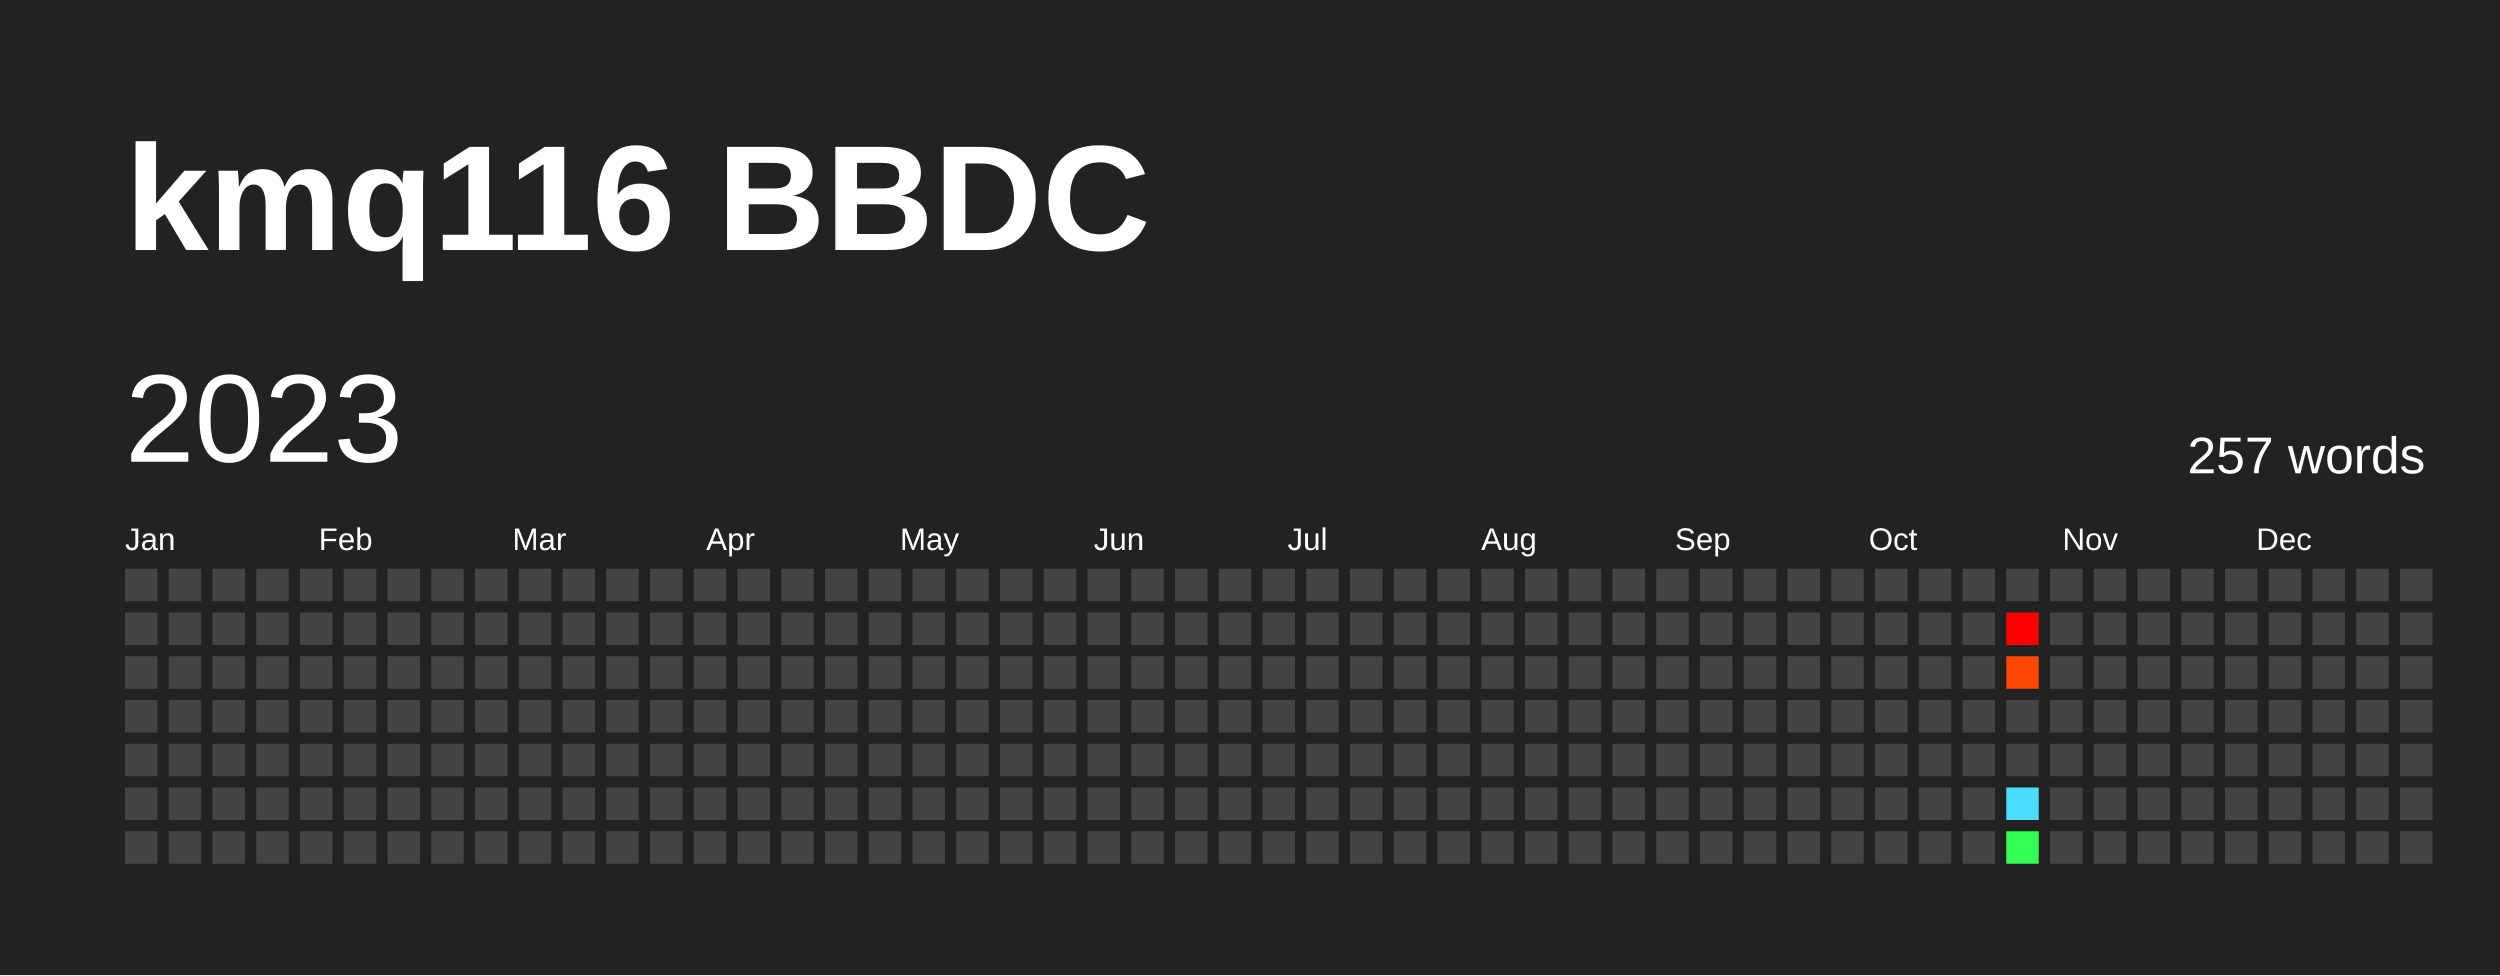
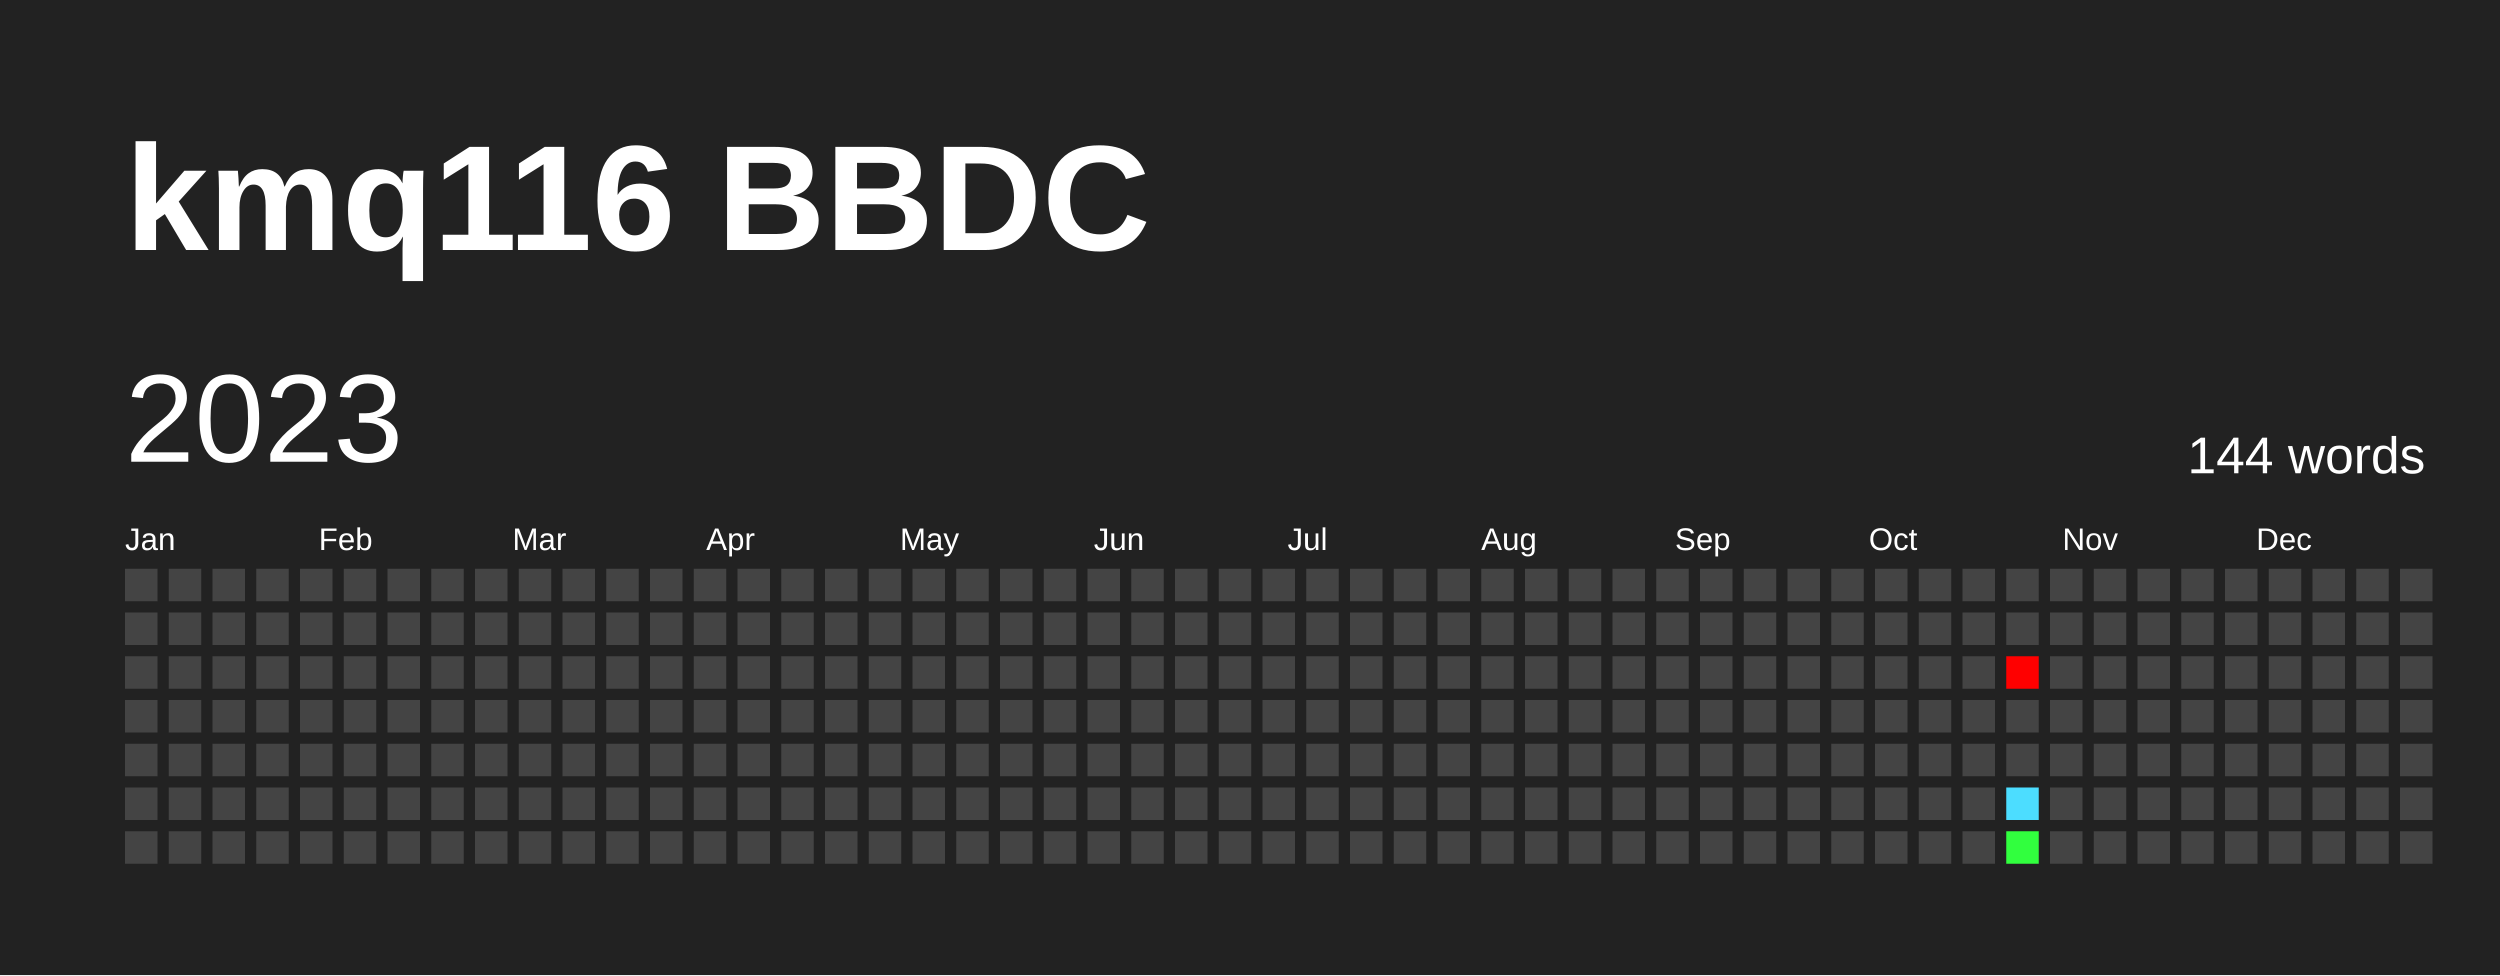
<svg xmlns="http://www.w3.org/2000/svg" baseProfile="full" height="78mm" version="1.1" viewBox="0,0,200,78" width="200mm">
  <defs />
  <rect fill="#222222" height="78" width="200" x="0" y="0" />
  <text fill="#FFFFFF" style="font-size:12px; font-family:Arial; font-weight:bold;" x="10" y="20">kmq116 BBDC</text>
  <text dominant-baseline="hanging" fill="#FFFFFF" style="font-size:10.0px; font-family:Arial;" x="10" y="30">2023</text>
-   <text dominant-baseline="hanging" fill="#FFFFFF" style="font-size:4.125px; font-family:Arial;" x="175" y="35">257 words</text>
+   <text dominant-baseline="hanging" fill="#FFFFFF" style="font-size:4.125px; font-family:Arial;" x="175" y="35">144 words</text>
  <text fill="#FFFFFF" style="font-size:2.5px; font-family:Arial" x="10.0" y="44">Jan</text>
  <text fill="#FFFFFF" style="font-size:2.5px; font-family:Arial" x="25.5" y="44">Feb</text>
  <text fill="#FFFFFF" style="font-size:2.5px; font-family:Arial" x="41.0" y="44">Mar</text>
  <text fill="#FFFFFF" style="font-size:2.5px; font-family:Arial" x="56.5" y="44">Apr</text>
  <text fill="#FFFFFF" style="font-size:2.5px; font-family:Arial" x="72.0" y="44">May</text>
  <text fill="#FFFFFF" style="font-size:2.5px; font-family:Arial" x="87.5" y="44">Jun</text>
  <text fill="#FFFFFF" style="font-size:2.5px; font-family:Arial" x="103.0" y="44">Jul</text>
  <text fill="#FFFFFF" style="font-size:2.5px; font-family:Arial" x="118.5" y="44">Aug</text>
  <text fill="#FFFFFF" style="font-size:2.5px; font-family:Arial" x="134.0" y="44">Sep</text>
  <text fill="#FFFFFF" style="font-size:2.5px; font-family:Arial" x="149.5" y="44">Oct</text>
  <text fill="#FFFFFF" style="font-size:2.5px; font-family:Arial" x="165.0" y="44">Nov</text>
  <text fill="#FFFFFF" style="font-size:2.5px; font-family:Arial" x="180.5" y="44">Dec</text>
  <rect fill="#444444" height="2.6" width="2.6" x="10.0" y="45.5" />
  <rect fill="#444444" height="2.6" width="2.6" x="10.0" y="49.0" />
  <rect fill="#444444" height="2.6" width="2.6" x="10.0" y="52.5" />
  <rect fill="#444444" height="2.6" width="2.6" x="10.0" y="56.0" />
  <rect fill="#444444" height="2.6" width="2.6" x="10.0" y="59.5" />
  <rect fill="#444444" height="2.6" width="2.6" x="10.0" y="63.0" />
  <rect fill="#444444" height="2.6" width="2.6" x="10.0" y="66.5" />
  <rect fill="#444444" height="2.6" width="2.6" x="13.5" y="45.5" />
  <rect fill="#444444" height="2.6" width="2.6" x="13.5" y="49.0" />
  <rect fill="#444444" height="2.6" width="2.6" x="13.5" y="52.5" />
  <rect fill="#444444" height="2.6" width="2.6" x="13.5" y="56.0" />
  <rect fill="#444444" height="2.6" width="2.6" x="13.5" y="59.5" />
  <rect fill="#444444" height="2.6" width="2.6" x="13.5" y="63.0" />
  <rect fill="#444444" height="2.6" width="2.6" x="13.5" y="66.5" />
  <rect fill="#444444" height="2.6" width="2.6" x="17.0" y="45.5" />
  <rect fill="#444444" height="2.6" width="2.6" x="17.0" y="49.0" />
  <rect fill="#444444" height="2.6" width="2.6" x="17.0" y="52.5" />
  <rect fill="#444444" height="2.6" width="2.6" x="17.0" y="56.0" />
  <rect fill="#444444" height="2.6" width="2.6" x="17.0" y="59.5" />
  <rect fill="#444444" height="2.6" width="2.6" x="17.0" y="63.0" />
  <rect fill="#444444" height="2.6" width="2.6" x="17.0" y="66.5" />
  <rect fill="#444444" height="2.6" width="2.6" x="20.5" y="45.5" />
  <rect fill="#444444" height="2.6" width="2.6" x="20.5" y="49.0" />
  <rect fill="#444444" height="2.6" width="2.6" x="20.5" y="52.5" />
  <rect fill="#444444" height="2.6" width="2.6" x="20.5" y="56.0" />
  <rect fill="#444444" height="2.6" width="2.6" x="20.5" y="59.5" />
  <rect fill="#444444" height="2.6" width="2.6" x="20.5" y="63.0" />
  <rect fill="#444444" height="2.6" width="2.6" x="20.5" y="66.5" />
  <rect fill="#444444" height="2.6" width="2.6" x="24.0" y="45.5" />
  <rect fill="#444444" height="2.6" width="2.6" x="24.0" y="49.0" />
  <rect fill="#444444" height="2.6" width="2.6" x="24.0" y="52.5" />
  <rect fill="#444444" height="2.6" width="2.6" x="24.0" y="56.0" />
  <rect fill="#444444" height="2.6" width="2.6" x="24.0" y="59.5" />
  <rect fill="#444444" height="2.6" width="2.6" x="24.0" y="63.0" />
  <rect fill="#444444" height="2.6" width="2.6" x="24.0" y="66.5" />
  <rect fill="#444444" height="2.6" width="2.6" x="27.5" y="45.5" />
  <rect fill="#444444" height="2.6" width="2.6" x="27.5" y="49.0" />
  <rect fill="#444444" height="2.6" width="2.6" x="27.5" y="52.5" />
  <rect fill="#444444" height="2.6" width="2.6" x="27.5" y="56.0" />
  <rect fill="#444444" height="2.6" width="2.6" x="27.5" y="59.5" />
  <rect fill="#444444" height="2.6" width="2.6" x="27.5" y="63.0" />
  <rect fill="#444444" height="2.6" width="2.6" x="27.5" y="66.5" />
  <rect fill="#444444" height="2.6" width="2.6" x="31.0" y="45.5" />
  <rect fill="#444444" height="2.6" width="2.6" x="31.0" y="49.0" />
  <rect fill="#444444" height="2.6" width="2.6" x="31.0" y="52.5" />
  <rect fill="#444444" height="2.6" width="2.6" x="31.0" y="56.0" />
  <rect fill="#444444" height="2.6" width="2.6" x="31.0" y="59.5" />
  <rect fill="#444444" height="2.6" width="2.6" x="31.0" y="63.0" />
  <rect fill="#444444" height="2.6" width="2.6" x="31.0" y="66.5" />
  <rect fill="#444444" height="2.6" width="2.6" x="34.5" y="45.5" />
  <rect fill="#444444" height="2.6" width="2.6" x="34.5" y="49.0" />
  <rect fill="#444444" height="2.6" width="2.6" x="34.5" y="52.5" />
  <rect fill="#444444" height="2.6" width="2.6" x="34.5" y="56.0" />
  <rect fill="#444444" height="2.6" width="2.6" x="34.5" y="59.5" />
  <rect fill="#444444" height="2.6" width="2.6" x="34.5" y="63.0" />
  <rect fill="#444444" height="2.6" width="2.6" x="34.5" y="66.5" />
  <rect fill="#444444" height="2.6" width="2.6" x="38.0" y="45.5" />
  <rect fill="#444444" height="2.6" width="2.6" x="38.0" y="49.0" />
  <rect fill="#444444" height="2.6" width="2.6" x="38.0" y="52.5" />
  <rect fill="#444444" height="2.6" width="2.6" x="38.0" y="56.0" />
  <rect fill="#444444" height="2.6" width="2.6" x="38.0" y="59.5" />
  <rect fill="#444444" height="2.6" width="2.6" x="38.0" y="63.0" />
  <rect fill="#444444" height="2.6" width="2.6" x="38.0" y="66.5" />
  <rect fill="#444444" height="2.6" width="2.6" x="41.5" y="45.5" />
  <rect fill="#444444" height="2.6" width="2.6" x="41.5" y="49.0" />
  <rect fill="#444444" height="2.6" width="2.6" x="41.5" y="52.5" />
  <rect fill="#444444" height="2.6" width="2.6" x="41.5" y="56.0" />
  <rect fill="#444444" height="2.6" width="2.6" x="41.5" y="59.5" />
  <rect fill="#444444" height="2.6" width="2.6" x="41.5" y="63.0" />
  <rect fill="#444444" height="2.6" width="2.6" x="41.5" y="66.5" />
  <rect fill="#444444" height="2.6" width="2.6" x="45.0" y="45.5" />
  <rect fill="#444444" height="2.6" width="2.6" x="45.0" y="49.0" />
  <rect fill="#444444" height="2.6" width="2.6" x="45.0" y="52.5" />
  <rect fill="#444444" height="2.6" width="2.6" x="45.0" y="56.0" />
  <rect fill="#444444" height="2.6" width="2.6" x="45.0" y="59.5" />
  <rect fill="#444444" height="2.6" width="2.6" x="45.0" y="63.0" />
  <rect fill="#444444" height="2.6" width="2.6" x="45.0" y="66.5" />
  <rect fill="#444444" height="2.6" width="2.6" x="48.5" y="45.5" />
  <rect fill="#444444" height="2.6" width="2.6" x="48.5" y="49.0" />
  <rect fill="#444444" height="2.6" width="2.6" x="48.5" y="52.5" />
  <rect fill="#444444" height="2.6" width="2.6" x="48.5" y="56.0" />
  <rect fill="#444444" height="2.6" width="2.6" x="48.5" y="59.5" />
  <rect fill="#444444" height="2.6" width="2.6" x="48.5" y="63.0" />
  <rect fill="#444444" height="2.6" width="2.6" x="48.5" y="66.5" />
  <rect fill="#444444" height="2.6" width="2.6" x="52.0" y="45.5" />
  <rect fill="#444444" height="2.6" width="2.6" x="52.0" y="49.0" />
  <rect fill="#444444" height="2.6" width="2.6" x="52.0" y="52.5" />
  <rect fill="#444444" height="2.6" width="2.6" x="52.0" y="56.0" />
  <rect fill="#444444" height="2.6" width="2.6" x="52.0" y="59.5" />
  <rect fill="#444444" height="2.6" width="2.6" x="52.0" y="63.0" />
  <rect fill="#444444" height="2.6" width="2.6" x="52.0" y="66.5" />
  <rect fill="#444444" height="2.6" width="2.6" x="55.5" y="45.5" />
  <rect fill="#444444" height="2.6" width="2.6" x="55.5" y="49.0" />
  <rect fill="#444444" height="2.6" width="2.6" x="55.5" y="52.5" />
  <rect fill="#444444" height="2.6" width="2.6" x="55.5" y="56.0" />
  <rect fill="#444444" height="2.6" width="2.6" x="55.5" y="59.5" />
  <rect fill="#444444" height="2.6" width="2.6" x="55.5" y="63.0" />
  <rect fill="#444444" height="2.6" width="2.6" x="55.5" y="66.5" />
  <rect fill="#444444" height="2.6" width="2.6" x="59.0" y="45.5" />
  <rect fill="#444444" height="2.6" width="2.6" x="59.0" y="49.0" />
  <rect fill="#444444" height="2.6" width="2.6" x="59.0" y="52.5" />
  <rect fill="#444444" height="2.6" width="2.6" x="59.0" y="56.0" />
  <rect fill="#444444" height="2.6" width="2.6" x="59.0" y="59.5" />
  <rect fill="#444444" height="2.6" width="2.6" x="59.0" y="63.0" />
  <rect fill="#444444" height="2.6" width="2.6" x="59.0" y="66.5" />
  <rect fill="#444444" height="2.6" width="2.6" x="62.5" y="45.5" />
  <rect fill="#444444" height="2.6" width="2.6" x="62.5" y="49.0" />
  <rect fill="#444444" height="2.6" width="2.6" x="62.5" y="52.5" />
  <rect fill="#444444" height="2.6" width="2.6" x="62.5" y="56.0" />
  <rect fill="#444444" height="2.6" width="2.6" x="62.5" y="59.5" />
  <rect fill="#444444" height="2.6" width="2.6" x="62.5" y="63.0" />
  <rect fill="#444444" height="2.6" width="2.6" x="62.5" y="66.5" />
  <rect fill="#444444" height="2.6" width="2.6" x="66.0" y="45.5" />
  <rect fill="#444444" height="2.6" width="2.6" x="66.0" y="49.0" />
  <rect fill="#444444" height="2.6" width="2.6" x="66.0" y="52.5" />
  <rect fill="#444444" height="2.6" width="2.6" x="66.0" y="56.0" />
  <rect fill="#444444" height="2.6" width="2.6" x="66.0" y="59.5" />
  <rect fill="#444444" height="2.6" width="2.6" x="66.0" y="63.0" />
  <rect fill="#444444" height="2.6" width="2.6" x="66.0" y="66.5" />
  <rect fill="#444444" height="2.6" width="2.6" x="69.5" y="45.5" />
  <rect fill="#444444" height="2.6" width="2.6" x="69.5" y="49.0" />
  <rect fill="#444444" height="2.6" width="2.6" x="69.5" y="52.5" />
  <rect fill="#444444" height="2.6" width="2.6" x="69.5" y="56.0" />
  <rect fill="#444444" height="2.6" width="2.6" x="69.5" y="59.5" />
  <rect fill="#444444" height="2.6" width="2.6" x="69.5" y="63.0" />
  <rect fill="#444444" height="2.6" width="2.6" x="69.5" y="66.5" />
  <rect fill="#444444" height="2.6" width="2.6" x="73.0" y="45.5" />
  <rect fill="#444444" height="2.6" width="2.6" x="73.0" y="49.0" />
  <rect fill="#444444" height="2.6" width="2.6" x="73.0" y="52.5" />
  <rect fill="#444444" height="2.6" width="2.6" x="73.0" y="56.0" />
  <rect fill="#444444" height="2.6" width="2.6" x="73.0" y="59.5" />
  <rect fill="#444444" height="2.6" width="2.6" x="73.0" y="63.0" />
  <rect fill="#444444" height="2.6" width="2.6" x="73.0" y="66.5" />
  <rect fill="#444444" height="2.6" width="2.6" x="76.5" y="45.5" />
  <rect fill="#444444" height="2.6" width="2.6" x="76.5" y="49.0" />
  <rect fill="#444444" height="2.6" width="2.6" x="76.5" y="52.5" />
  <rect fill="#444444" height="2.6" width="2.6" x="76.5" y="56.0" />
  <rect fill="#444444" height="2.6" width="2.6" x="76.5" y="59.5" />
  <rect fill="#444444" height="2.6" width="2.6" x="76.5" y="63.0" />
  <rect fill="#444444" height="2.6" width="2.6" x="76.5" y="66.5" />
  <rect fill="#444444" height="2.6" width="2.6" x="80.0" y="45.5" />
  <rect fill="#444444" height="2.6" width="2.6" x="80.0" y="49.0" />
  <rect fill="#444444" height="2.6" width="2.6" x="80.0" y="52.5" />
  <rect fill="#444444" height="2.6" width="2.6" x="80.0" y="56.0" />
  <rect fill="#444444" height="2.6" width="2.6" x="80.0" y="59.5" />
  <rect fill="#444444" height="2.6" width="2.6" x="80.0" y="63.0" />
  <rect fill="#444444" height="2.6" width="2.6" x="80.0" y="66.5" />
  <rect fill="#444444" height="2.6" width="2.6" x="83.5" y="45.5" />
  <rect fill="#444444" height="2.6" width="2.6" x="83.5" y="49.0" />
  <rect fill="#444444" height="2.6" width="2.6" x="83.5" y="52.5" />
  <rect fill="#444444" height="2.6" width="2.6" x="83.5" y="56.0" />
  <rect fill="#444444" height="2.6" width="2.6" x="83.5" y="59.5" />
  <rect fill="#444444" height="2.6" width="2.6" x="83.5" y="63.0" />
  <rect fill="#444444" height="2.6" width="2.6" x="83.5" y="66.5" />
  <rect fill="#444444" height="2.6" width="2.6" x="87.0" y="45.5" />
  <rect fill="#444444" height="2.6" width="2.6" x="87.0" y="49.0" />
  <rect fill="#444444" height="2.6" width="2.6" x="87.0" y="52.5" />
  <rect fill="#444444" height="2.6" width="2.6" x="87.0" y="56.0" />
  <rect fill="#444444" height="2.6" width="2.6" x="87.0" y="59.5" />
  <rect fill="#444444" height="2.6" width="2.6" x="87.0" y="63.0" />
  <rect fill="#444444" height="2.6" width="2.6" x="87.0" y="66.5" />
  <rect fill="#444444" height="2.6" width="2.6" x="90.5" y="45.5" />
  <rect fill="#444444" height="2.6" width="2.6" x="90.5" y="49.0" />
  <rect fill="#444444" height="2.6" width="2.6" x="90.5" y="52.5" />
  <rect fill="#444444" height="2.6" width="2.6" x="90.5" y="56.0" />
  <rect fill="#444444" height="2.6" width="2.6" x="90.5" y="59.5" />
  <rect fill="#444444" height="2.6" width="2.6" x="90.5" y="63.0" />
  <rect fill="#444444" height="2.6" width="2.6" x="90.5" y="66.5" />
  <rect fill="#444444" height="2.6" width="2.6" x="94.0" y="45.5" />
  <rect fill="#444444" height="2.6" width="2.6" x="94.0" y="49.0" />
  <rect fill="#444444" height="2.6" width="2.6" x="94.0" y="52.5" />
  <rect fill="#444444" height="2.6" width="2.6" x="94.0" y="56.0" />
  <rect fill="#444444" height="2.6" width="2.6" x="94.0" y="59.5" />
  <rect fill="#444444" height="2.6" width="2.6" x="94.0" y="63.0" />
  <rect fill="#444444" height="2.6" width="2.6" x="94.0" y="66.5" />
  <rect fill="#444444" height="2.6" width="2.6" x="97.5" y="45.5" />
  <rect fill="#444444" height="2.6" width="2.6" x="97.5" y="49.0" />
  <rect fill="#444444" height="2.6" width="2.6" x="97.5" y="52.5" />
  <rect fill="#444444" height="2.6" width="2.6" x="97.5" y="56.0" />
  <rect fill="#444444" height="2.6" width="2.6" x="97.5" y="59.5" />
  <rect fill="#444444" height="2.6" width="2.6" x="97.5" y="63.0" />
  <rect fill="#444444" height="2.6" width="2.6" x="97.5" y="66.5" />
  <rect fill="#444444" height="2.6" width="2.6" x="101.0" y="45.5" />
  <rect fill="#444444" height="2.6" width="2.6" x="101.0" y="49.0" />
  <rect fill="#444444" height="2.6" width="2.6" x="101.0" y="52.5" />
  <rect fill="#444444" height="2.6" width="2.6" x="101.0" y="56.0" />
  <rect fill="#444444" height="2.6" width="2.6" x="101.0" y="59.5" />
  <rect fill="#444444" height="2.6" width="2.6" x="101.0" y="63.0" />
  <rect fill="#444444" height="2.6" width="2.6" x="101.0" y="66.5" />
  <rect fill="#444444" height="2.6" width="2.6" x="104.5" y="45.5" />
  <rect fill="#444444" height="2.6" width="2.6" x="104.5" y="49.0" />
  <rect fill="#444444" height="2.6" width="2.6" x="104.5" y="52.5" />
  <rect fill="#444444" height="2.6" width="2.6" x="104.5" y="56.0" />
  <rect fill="#444444" height="2.6" width="2.6" x="104.5" y="59.5" />
  <rect fill="#444444" height="2.6" width="2.6" x="104.5" y="63.0" />
  <rect fill="#444444" height="2.6" width="2.6" x="104.5" y="66.5" />
  <rect fill="#444444" height="2.6" width="2.6" x="108.0" y="45.5" />
  <rect fill="#444444" height="2.6" width="2.6" x="108.0" y="49.0" />
  <rect fill="#444444" height="2.6" width="2.6" x="108.0" y="52.5" />
  <rect fill="#444444" height="2.6" width="2.6" x="108.0" y="56.0" />
  <rect fill="#444444" height="2.6" width="2.6" x="108.0" y="59.5" />
  <rect fill="#444444" height="2.6" width="2.6" x="108.0" y="63.0" />
  <rect fill="#444444" height="2.6" width="2.6" x="108.0" y="66.5" />
  <rect fill="#444444" height="2.6" width="2.6" x="111.5" y="45.5" />
  <rect fill="#444444" height="2.6" width="2.6" x="111.5" y="49.0" />
  <rect fill="#444444" height="2.6" width="2.6" x="111.5" y="52.5" />
  <rect fill="#444444" height="2.6" width="2.6" x="111.5" y="56.0" />
  <rect fill="#444444" height="2.6" width="2.6" x="111.5" y="59.5" />
  <rect fill="#444444" height="2.6" width="2.6" x="111.5" y="63.0" />
  <rect fill="#444444" height="2.6" width="2.6" x="111.5" y="66.5" />
  <rect fill="#444444" height="2.6" width="2.6" x="115.0" y="45.5" />
  <rect fill="#444444" height="2.6" width="2.6" x="115.0" y="49.0" />
  <rect fill="#444444" height="2.6" width="2.6" x="115.0" y="52.5" />
  <rect fill="#444444" height="2.6" width="2.6" x="115.0" y="56.0" />
  <rect fill="#444444" height="2.6" width="2.6" x="115.0" y="59.5" />
  <rect fill="#444444" height="2.6" width="2.6" x="115.0" y="63.0" />
  <rect fill="#444444" height="2.6" width="2.6" x="115.0" y="66.5" />
  <rect fill="#444444" height="2.6" width="2.6" x="118.5" y="45.5" />
  <rect fill="#444444" height="2.6" width="2.6" x="118.5" y="49.0" />
  <rect fill="#444444" height="2.6" width="2.6" x="118.5" y="52.5" />
  <rect fill="#444444" height="2.6" width="2.6" x="118.5" y="56.0" />
  <rect fill="#444444" height="2.6" width="2.6" x="118.5" y="59.5" />
  <rect fill="#444444" height="2.6" width="2.6" x="118.5" y="63.0" />
  <rect fill="#444444" height="2.6" width="2.6" x="118.5" y="66.5" />
  <rect fill="#444444" height="2.6" width="2.6" x="122.0" y="45.5" />
  <rect fill="#444444" height="2.6" width="2.6" x="122.0" y="49.0" />
  <rect fill="#444444" height="2.6" width="2.6" x="122.0" y="52.5" />
  <rect fill="#444444" height="2.6" width="2.6" x="122.0" y="56.0" />
  <rect fill="#444444" height="2.6" width="2.6" x="122.0" y="59.5" />
  <rect fill="#444444" height="2.6" width="2.6" x="122.0" y="63.0" />
  <rect fill="#444444" height="2.6" width="2.6" x="122.0" y="66.5" />
  <rect fill="#444444" height="2.6" width="2.6" x="125.5" y="45.5" />
  <rect fill="#444444" height="2.6" width="2.6" x="125.5" y="49.0" />
  <rect fill="#444444" height="2.6" width="2.6" x="125.5" y="52.5" />
  <rect fill="#444444" height="2.6" width="2.6" x="125.5" y="56.0" />
  <rect fill="#444444" height="2.6" width="2.6" x="125.5" y="59.5" />
  <rect fill="#444444" height="2.6" width="2.6" x="125.5" y="63.0" />
  <rect fill="#444444" height="2.6" width="2.6" x="125.5" y="66.5" />
  <rect fill="#444444" height="2.6" width="2.6" x="129.0" y="45.5" />
  <rect fill="#444444" height="2.6" width="2.6" x="129.0" y="49.0" />
  <rect fill="#444444" height="2.6" width="2.6" x="129.0" y="52.5" />
  <rect fill="#444444" height="2.6" width="2.6" x="129.0" y="56.0" />
  <rect fill="#444444" height="2.6" width="2.6" x="129.0" y="59.5" />
  <rect fill="#444444" height="2.6" width="2.6" x="129.0" y="63.0" />
  <rect fill="#444444" height="2.6" width="2.6" x="129.0" y="66.5" />
  <rect fill="#444444" height="2.6" width="2.6" x="132.5" y="45.5" />
  <rect fill="#444444" height="2.6" width="2.6" x="132.5" y="49.0" />
  <rect fill="#444444" height="2.6" width="2.6" x="132.5" y="52.5" />
  <rect fill="#444444" height="2.6" width="2.6" x="132.5" y="56.0" />
  <rect fill="#444444" height="2.6" width="2.6" x="132.5" y="59.5" />
  <rect fill="#444444" height="2.6" width="2.6" x="132.5" y="63.0" />
  <rect fill="#444444" height="2.6" width="2.6" x="132.5" y="66.5" />
  <rect fill="#444444" height="2.6" width="2.6" x="136.0" y="45.5" />
  <rect fill="#444444" height="2.6" width="2.6" x="136.0" y="49.0" />
  <rect fill="#444444" height="2.6" width="2.6" x="136.0" y="52.5" />
  <rect fill="#444444" height="2.6" width="2.6" x="136.0" y="56.0" />
  <rect fill="#444444" height="2.6" width="2.6" x="136.0" y="59.5" />
  <rect fill="#444444" height="2.6" width="2.6" x="136.0" y="63.0" />
  <rect fill="#444444" height="2.6" width="2.6" x="136.0" y="66.5" />
  <rect fill="#444444" height="2.6" width="2.6" x="139.5" y="45.5" />
  <rect fill="#444444" height="2.6" width="2.6" x="139.5" y="49.0" />
  <rect fill="#444444" height="2.6" width="2.6" x="139.5" y="52.5" />
  <rect fill="#444444" height="2.6" width="2.6" x="139.5" y="56.0" />
  <rect fill="#444444" height="2.6" width="2.6" x="139.5" y="59.5" />
  <rect fill="#444444" height="2.6" width="2.6" x="139.5" y="63.0" />
  <rect fill="#444444" height="2.6" width="2.6" x="139.5" y="66.5" />
  <rect fill="#444444" height="2.6" width="2.6" x="143.0" y="45.5" />
  <rect fill="#444444" height="2.6" width="2.6" x="143.0" y="49.0" />
  <rect fill="#444444" height="2.6" width="2.6" x="143.0" y="52.5" />
  <rect fill="#444444" height="2.6" width="2.6" x="143.0" y="56.0" />
  <rect fill="#444444" height="2.6" width="2.6" x="143.0" y="59.5" />
  <rect fill="#444444" height="2.6" width="2.6" x="143.0" y="63.0" />
  <rect fill="#444444" height="2.6" width="2.6" x="143.0" y="66.5" />
  <rect fill="#444444" height="2.6" width="2.6" x="146.5" y="45.5" />
  <rect fill="#444444" height="2.6" width="2.6" x="146.5" y="49.0" />
  <rect fill="#444444" height="2.6" width="2.6" x="146.5" y="52.5" />
  <rect fill="#444444" height="2.6" width="2.6" x="146.5" y="56.0" />
  <rect fill="#444444" height="2.6" width="2.6" x="146.5" y="59.5" />
  <rect fill="#444444" height="2.6" width="2.6" x="146.5" y="63.0" />
  <rect fill="#444444" height="2.6" width="2.6" x="146.5" y="66.5" />
  <rect fill="#444444" height="2.6" width="2.6" x="150.0" y="45.5" />
  <rect fill="#444444" height="2.6" width="2.6" x="150.0" y="49.0" />
  <rect fill="#444444" height="2.6" width="2.6" x="150.0" y="52.5" />
  <rect fill="#444444" height="2.6" width="2.6" x="150.0" y="56.0" />
  <rect fill="#444444" height="2.6" width="2.6" x="150.0" y="59.5" />
  <rect fill="#444444" height="2.6" width="2.6" x="150.0" y="63.0" />
  <rect fill="#444444" height="2.6" width="2.6" x="150.0" y="66.5" />
  <rect fill="#444444" height="2.6" width="2.6" x="153.5" y="45.5" />
  <rect fill="#444444" height="2.6" width="2.6" x="153.5" y="49.0" />
  <rect fill="#444444" height="2.6" width="2.6" x="153.5" y="52.5" />
  <rect fill="#444444" height="2.6" width="2.6" x="153.5" y="56.0" />
  <rect fill="#444444" height="2.6" width="2.6" x="153.5" y="59.5" />
  <rect fill="#444444" height="2.6" width="2.6" x="153.5" y="63.0" />
  <rect fill="#444444" height="2.6" width="2.6" x="153.5" y="66.5" />
  <rect fill="#444444" height="2.6" width="2.6" x="157.0" y="45.5" />
  <rect fill="#444444" height="2.6" width="2.6" x="157.0" y="49.0" />
  <rect fill="#444444" height="2.6" width="2.6" x="157.0" y="52.5" />
  <rect fill="#444444" height="2.6" width="2.6" x="157.0" y="56.0" />
  <rect fill="#444444" height="2.6" width="2.6" x="157.0" y="59.5" />
  <rect fill="#444444" height="2.6" width="2.6" x="157.0" y="63.0" />
  <rect fill="#444444" height="2.6" width="2.6" x="157.0" y="66.5" />
  <rect fill="#444444" height="2.6" width="2.6" x="160.5" y="45.5" />
-   <rect fill="red" height="2.6" width="2.6" x="160.5" y="49.0" />
-   <rect fill="#ff4706" height="2.6" width="2.6" x="160.5" y="52.5" />
+   <rect fill="#444444" height="2.6" width="2.6" x="160.5" y="49.0" />
+   <rect fill="red" height="2.6" width="2.6" x="160.5" y="52.5" />
  <rect fill="#444444" height="2.6" width="2.6" x="160.5" y="56.0" />
  <rect fill="#444444" height="2.6" width="2.6" x="160.5" y="59.5" />
-   <rect fill="#4cdcff" height="2.6" width="2.6" x="160.5" y="63.0" />
-   <rect fill="#33ff54" height="2.6" width="2.6" x="160.5" y="66.5" />
+   <rect fill="#4cddff" height="2.6" width="2.6" x="160.5" y="63.0" />
+   <rect fill="#31ff3e" height="2.6" width="2.6" x="160.5" y="66.5" />
  <rect fill="#444444" height="2.6" width="2.6" x="164.0" y="45.5" />
  <rect fill="#444444" height="2.6" width="2.6" x="164.0" y="49.0" />
  <rect fill="#444444" height="2.6" width="2.6" x="164.0" y="52.5" />
  <rect fill="#444444" height="2.6" width="2.6" x="164.0" y="56.0" />
  <rect fill="#444444" height="2.6" width="2.6" x="164.0" y="59.5" />
  <rect fill="#444444" height="2.6" width="2.6" x="164.0" y="63.0" />
  <rect fill="#444444" height="2.6" width="2.6" x="164.0" y="66.5" />
  <rect fill="#444444" height="2.6" width="2.6" x="167.5" y="45.5" />
  <rect fill="#444444" height="2.6" width="2.6" x="167.5" y="49.0" />
  <rect fill="#444444" height="2.6" width="2.6" x="167.5" y="52.5" />
  <rect fill="#444444" height="2.6" width="2.6" x="167.5" y="56.0" />
  <rect fill="#444444" height="2.6" width="2.6" x="167.5" y="59.5" />
  <rect fill="#444444" height="2.6" width="2.6" x="167.5" y="63.0" />
  <rect fill="#444444" height="2.6" width="2.6" x="167.5" y="66.5" />
  <rect fill="#444444" height="2.6" width="2.6" x="171.0" y="45.5" />
  <rect fill="#444444" height="2.6" width="2.6" x="171.0" y="49.0" />
  <rect fill="#444444" height="2.6" width="2.6" x="171.0" y="52.5" />
  <rect fill="#444444" height="2.6" width="2.6" x="171.0" y="56.0" />
  <rect fill="#444444" height="2.6" width="2.6" x="171.0" y="59.5" />
  <rect fill="#444444" height="2.6" width="2.6" x="171.0" y="63.0" />
  <rect fill="#444444" height="2.6" width="2.6" x="171.0" y="66.5" />
  <rect fill="#444444" height="2.6" width="2.6" x="174.5" y="45.5" />
  <rect fill="#444444" height="2.6" width="2.6" x="174.5" y="49.0" />
  <rect fill="#444444" height="2.6" width="2.6" x="174.5" y="52.5" />
  <rect fill="#444444" height="2.6" width="2.6" x="174.5" y="56.0" />
  <rect fill="#444444" height="2.6" width="2.6" x="174.5" y="59.5" />
  <rect fill="#444444" height="2.6" width="2.6" x="174.5" y="63.0" />
  <rect fill="#444444" height="2.6" width="2.6" x="174.5" y="66.5" />
  <rect fill="#444444" height="2.6" width="2.6" x="178.0" y="45.5" />
  <rect fill="#444444" height="2.6" width="2.6" x="178.0" y="49.0" />
  <rect fill="#444444" height="2.6" width="2.6" x="178.0" y="52.5" />
  <rect fill="#444444" height="2.6" width="2.6" x="178.0" y="56.0" />
  <rect fill="#444444" height="2.6" width="2.6" x="178.0" y="59.5" />
  <rect fill="#444444" height="2.6" width="2.6" x="178.0" y="63.0" />
  <rect fill="#444444" height="2.6" width="2.6" x="178.0" y="66.5" />
  <rect fill="#444444" height="2.6" width="2.6" x="181.5" y="45.5" />
  <rect fill="#444444" height="2.6" width="2.6" x="181.5" y="49.0" />
  <rect fill="#444444" height="2.6" width="2.6" x="181.5" y="52.5" />
  <rect fill="#444444" height="2.6" width="2.6" x="181.5" y="56.0" />
  <rect fill="#444444" height="2.6" width="2.6" x="181.5" y="59.5" />
  <rect fill="#444444" height="2.6" width="2.6" x="181.5" y="63.0" />
  <rect fill="#444444" height="2.6" width="2.6" x="181.5" y="66.5" />
  <rect fill="#444444" height="2.6" width="2.6" x="185.0" y="45.5" />
  <rect fill="#444444" height="2.6" width="2.6" x="185.0" y="49.0" />
  <rect fill="#444444" height="2.6" width="2.6" x="185.0" y="52.5" />
  <rect fill="#444444" height="2.6" width="2.6" x="185.0" y="56.0" />
  <rect fill="#444444" height="2.6" width="2.6" x="185.0" y="59.5" />
  <rect fill="#444444" height="2.6" width="2.6" x="185.0" y="63.0" />
  <rect fill="#444444" height="2.6" width="2.6" x="185.0" y="66.5" />
  <rect fill="#444444" height="2.6" width="2.6" x="188.5" y="45.5" />
  <rect fill="#444444" height="2.6" width="2.6" x="188.5" y="49.0" />
  <rect fill="#444444" height="2.6" width="2.6" x="188.5" y="52.5" />
  <rect fill="#444444" height="2.6" width="2.6" x="188.5" y="56.0" />
  <rect fill="#444444" height="2.6" width="2.6" x="188.5" y="59.5" />
  <rect fill="#444444" height="2.6" width="2.6" x="188.5" y="63.0" />
  <rect fill="#444444" height="2.6" width="2.6" x="188.5" y="66.5" />
  <rect fill="#444444" height="2.6" width="2.6" x="192.0" y="45.5" />
  <rect fill="#444444" height="2.6" width="2.6" x="192.0" y="49.0" />
  <rect fill="#444444" height="2.6" width="2.6" x="192.0" y="52.5" />
  <rect fill="#444444" height="2.6" width="2.6" x="192.0" y="56.0" />
  <rect fill="#444444" height="2.6" width="2.6" x="192.0" y="59.5" />
  <rect fill="#444444" height="2.6" width="2.6" x="192.0" y="63.0" />
  <rect fill="#444444" height="2.6" width="2.6" x="192.0" y="66.5" />
</svg>
